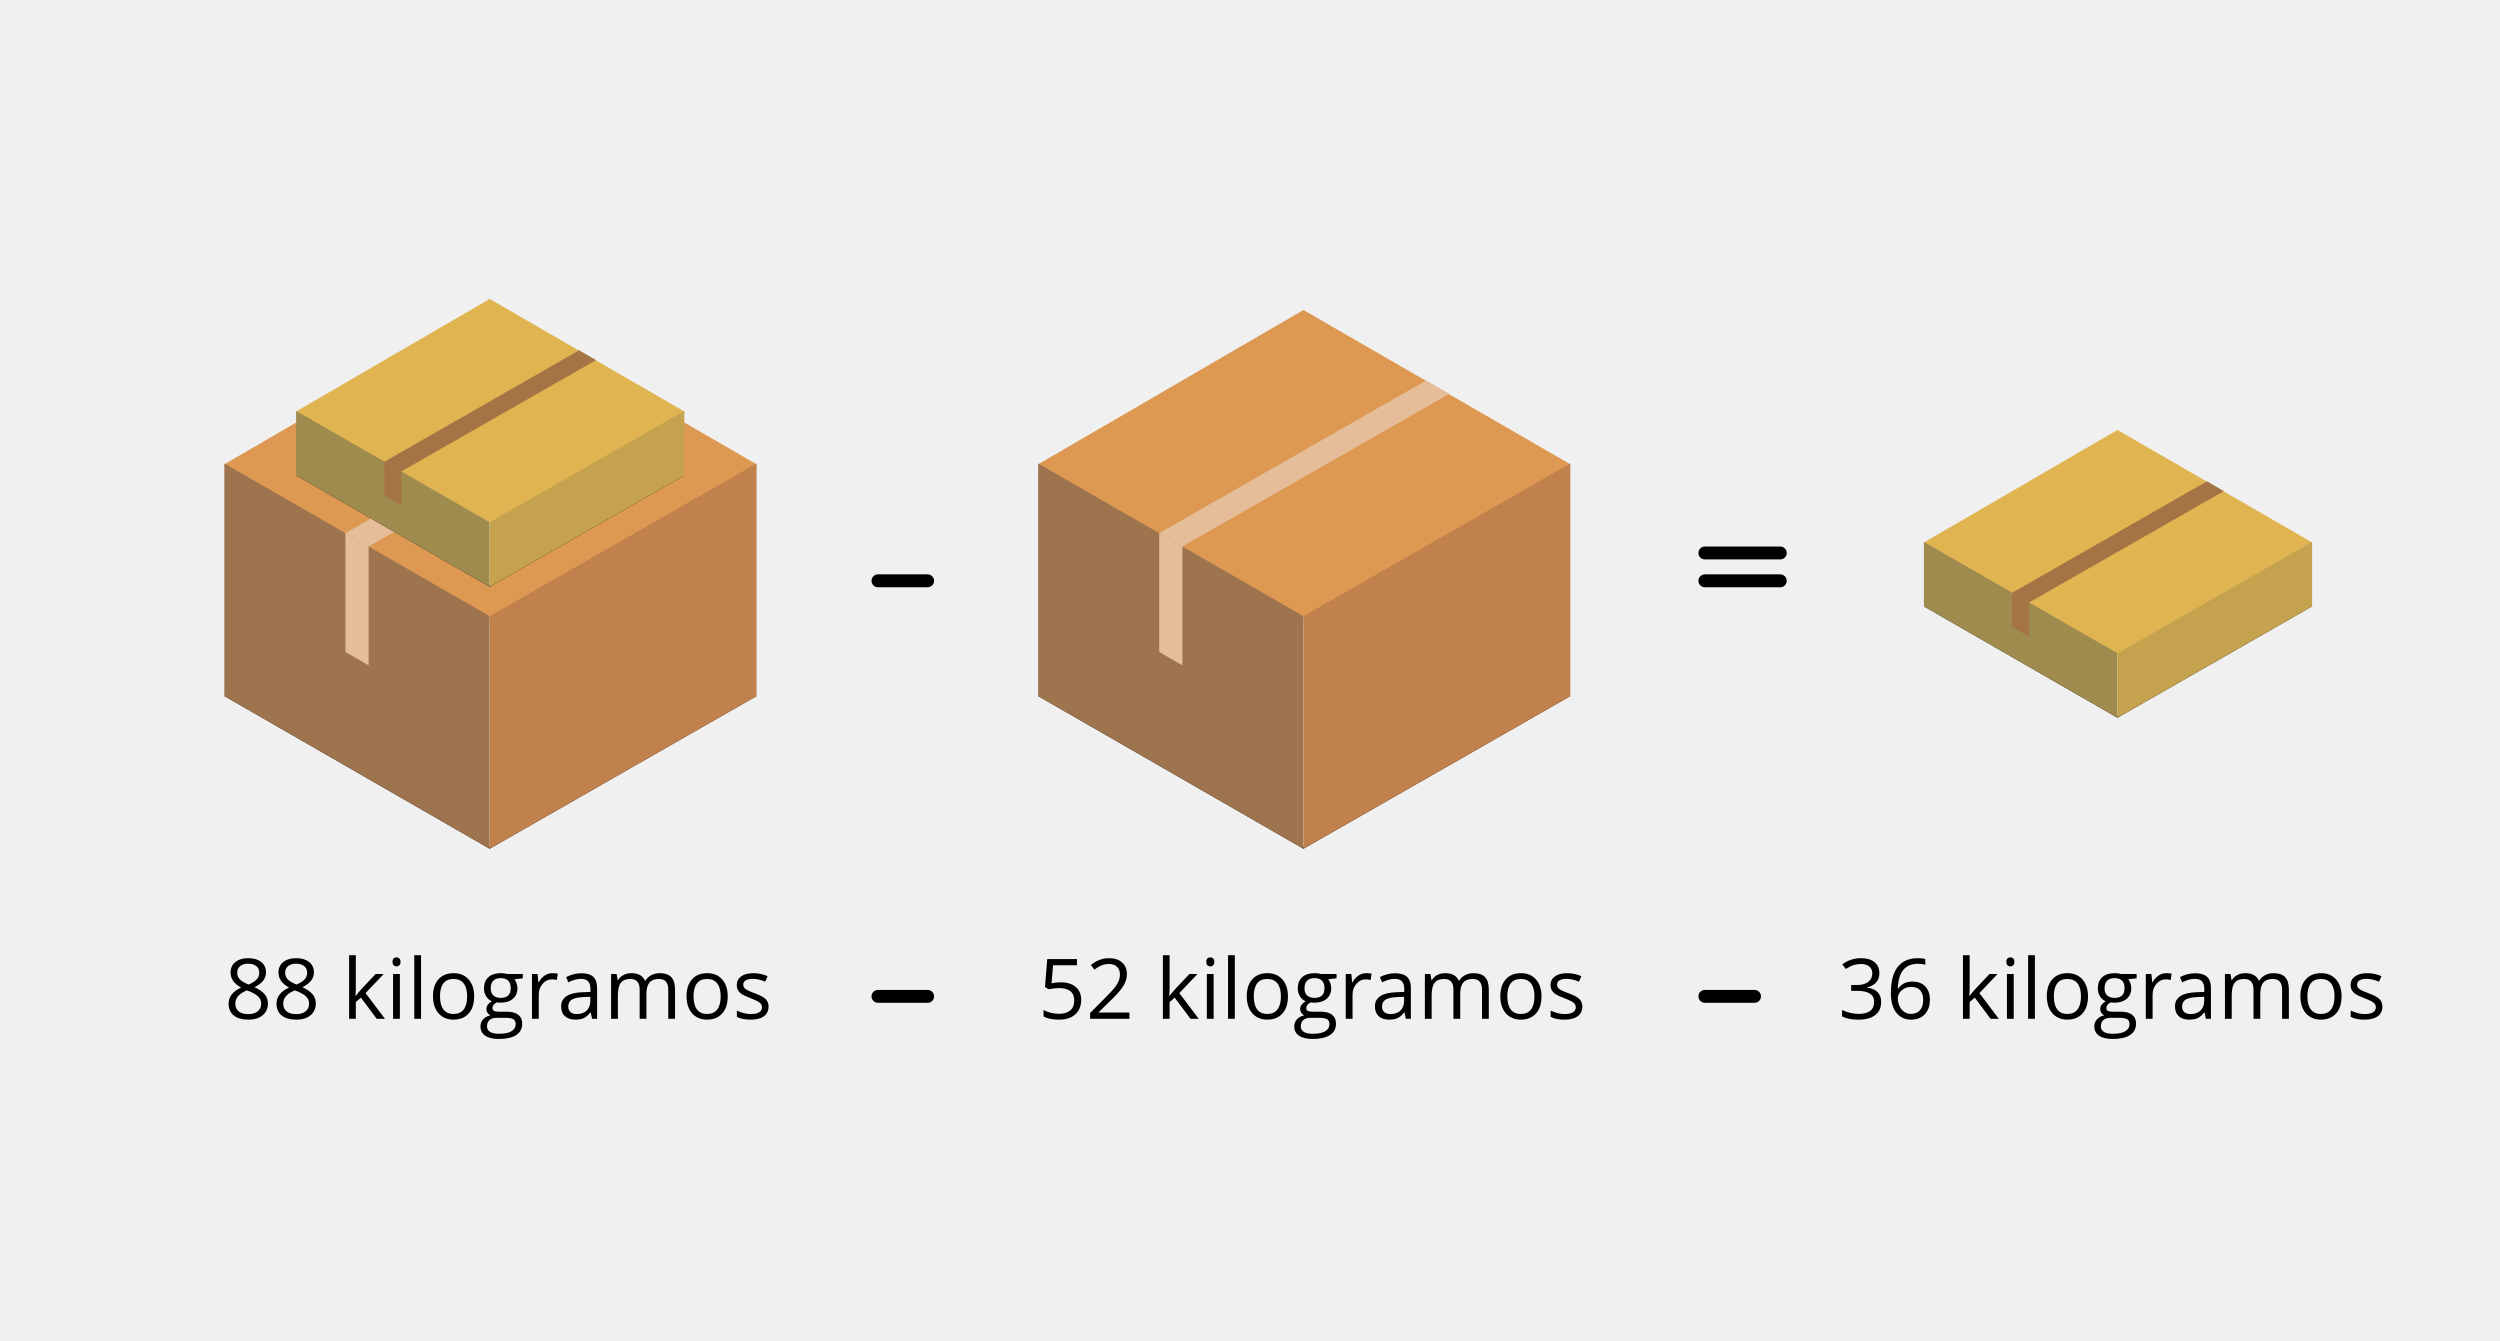
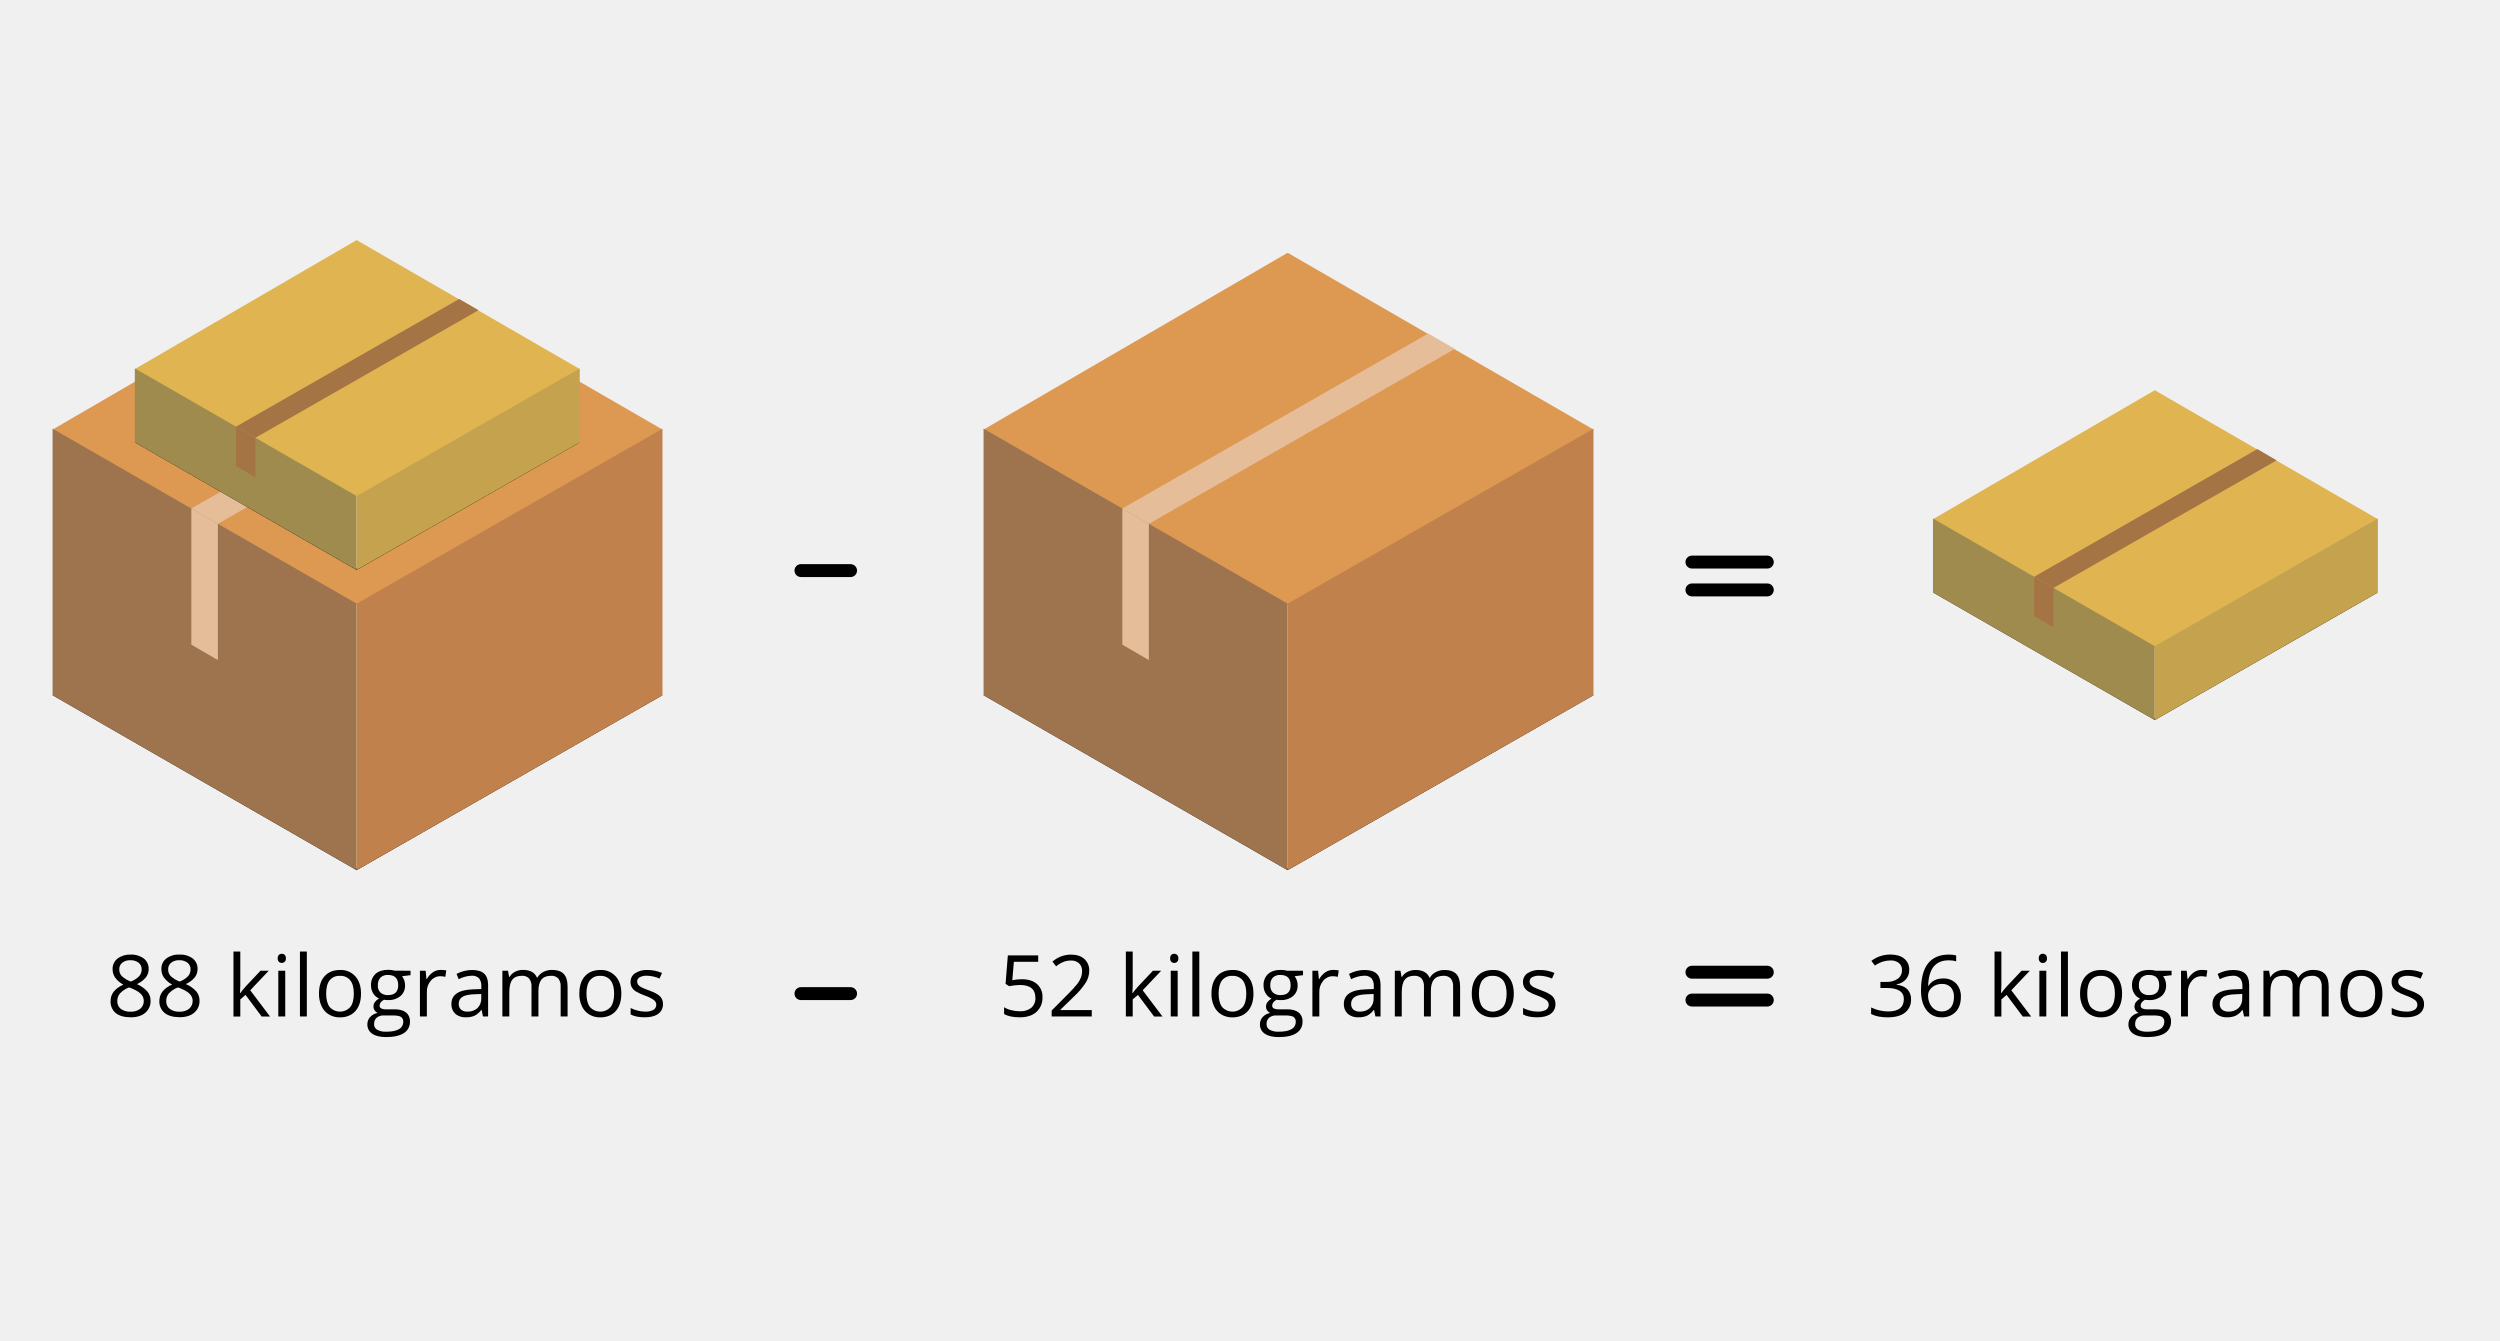
<svg xmlns="http://www.w3.org/2000/svg" id="Layer_2" data-name="Layer 2" viewBox="0 0 1492 800">
  <defs>
-     <style>.cls-1{fill:#fff;}.cls-2{fill:#dd9852;}.cls-3{fill:#9e744f;}.cls-4{fill:#c1814d;}.cls-5{fill:#e5bd98;}.cls-6{fill:#e0b451;}.cls-7{fill:#a08b4e;}.cls-8{fill:#c4a24e;}.cls-9{fill:#a57444;}.cls-10{font-size:50px;font-family:OpenSans-Regular, Open Sans;}</style>
+     <style>.cls-1{fill:#fff;}.cls-2{fill:#dd9852;}.cls-3{fill:#9e744f;}.cls-4{fill:#c1814d;}.cls-5{fill:#e5bd98;}.cls-6{fill:#e0b451;}.cls-7{fill:#a08b4e;}.cls-8{fill:#c4a24e;}.cls-9{fill:#a57444;}</style>
  </defs>
-   <polygon class="cls-1" points="134.9 415.41 295.96 325.44 450.51 415.4 292.23 505.94 134.9 415.41" />
-   <path d="M296,326l153.56,89.37-157.27,90L135.92,415.41,296,326m0-1.15L133.89,415.4l158.34,91.12L451.51,415.4,296,324.87Z" />
-   <polygon class="cls-2" points="451.51 277.08 292.23 368.2 133.89 277.08 292.23 185.02 451.51 277.08" />
-   <polygon class="cls-3" points="292.23 506.52 133.89 415.45 133.89 276.61 292.23 367.73 292.23 506.52" />
-   <polygon class="cls-4" points="292.23 506.52 451.51 415.45 451.51 276.61 292.23 367.73 292.23 506.52" />
-   <polygon class="cls-5" points="219.97 326.16 379.24 235.09 365.43 227.06 206.15 318.18 219.97 326.16" />
-   <polygon class="cls-5" points="219.97 326.16 219.97 397.11 206.15 389.09 206.15 318.18 219.97 326.16" />
-   <polygon class="cls-1" points="178.51 284.15 294.96 280.92 406.61 284.15 292.23 349.59 178.51 284.15" />
-   <path d="M294.94,281.42l109.88,3.17L292.23,349,180.29,284.6l114.65-3.18m0-1L176.72,283.7l115.5,66.46L408.41,283.7l-113.47-3.28Z" />
-   <polygon class="cls-6" points="408.4 245.56 292.23 312.03 176.72 245.56 292.23 178.41 408.4 245.56" />
-   <polygon class="cls-7" points="292.23 350.16 176.72 283.73 176.72 245.22 292.23 311.68 292.23 350.16" />
-   <polygon class="cls-8" points="292.23 350.16 408.4 283.73 408.4 245.22 292.23 311.68 292.23 350.16" />
-   <polygon class="cls-9" points="239.51 281.36 355.69 214.93 345.61 209.08 229.43 275.54 239.51 281.36" />
-   <polygon class="cls-9" points="239.51 281.36 239.51 301.91 229.43 296.06 229.43 275.54 239.51 281.36" />
-   <polygon class="cls-1" points="620.57 415.41 781.62 325.44 936.17 415.4 777.9 505.94 620.57 415.41" />
-   <path d="M781.62,326l153.55,89.37-157.27,90L621.58,415.41l160-89.39m0-1.15L619.55,415.4,777.9,506.52,937.17,415.4,781.63,324.87Z" />
-   <polygon class="cls-2" points="937.17 277.08 777.9 368.2 619.55 277.08 777.9 185.02 937.17 277.08" />
-   <polygon class="cls-3" points="777.9 506.52 619.55 415.45 619.55 276.61 777.9 367.73 777.9 506.52" />
-   <polygon class="cls-4" points="777.9 506.52 937.17 415.45 937.17 276.61 777.9 367.73 777.9 506.52" />
-   <polygon class="cls-5" points="705.64 326.16 864.91 235.09 851.09 227.06 691.82 318.18 705.64 326.16" />
-   <polygon class="cls-5" points="705.64 326.16 705.64 397.11 691.82 389.09 691.82 318.18 705.64 326.16" />
-   <polygon class="cls-1" points="1149.97 362.33 1266.42 359.1 1378.08 362.32 1263.69 427.76 1149.97 362.33" />
-   <path d="M1266.41,359.6l109.88,3.17-112.6,64.42-111.93-64.41,114.65-3.18m0-1-118.22,3.27,115.5,66.47,116.18-66.47-113.46-3.27Z" />
-   <polygon class="cls-6" points="1379.87 323.74 1263.69 390.21 1148.19 323.74 1263.69 256.59 1379.87 323.74" />
-   <polygon class="cls-7" points="1263.69 428.34 1148.19 361.91 1148.19 323.4 1263.69 389.86 1263.69 428.34" />
-   <polygon class="cls-8" points="1263.69 428.34 1379.87 361.91 1379.87 323.4 1263.69 389.86 1263.69 428.34" />
-   <polygon class="cls-9" points="1210.98 359.54 1327.16 293.11 1317.08 287.25 1200.9 353.72 1210.98 359.54" />
-   <polygon class="cls-9" points="1210.98 359.54 1210.98 380.09 1200.9 374.24 1200.9 353.72 1210.98 359.54" />
-   <text class="cls-10" transform="translate(133.89 608.04)">88 kilogramos</text>
-   <text class="cls-10" transform="translate(619.55 608.04)">52 kilogramos</text>
-   <text class="cls-10" transform="translate(1097.03 608.04)">36 kilogramos</text>
-   <rect x="520.13" y="342.78" width="37.33" height="7.7" rx="3.85" ry="3.85" />
-   <rect x="520.13" y="590.78" width="37.33" height="7.7" rx="3.85" ry="3.85" />
-   <rect x="1013.62" y="342.78" width="52.7" height="7.7" rx="3.85" ry="3.85" />
-   <rect x="1013.62" y="590.78" width="37.33" height="7.7" rx="3.85" ry="3.85" />
-   <rect x="1013.62" y="326.16" width="52.7" height="7.7" rx="3.85" ry="3.85" />
+   <polygon class="cls-1" points="32.38 414.9 217.11 311.71 394.38 414.89 212.85 518.75 32.38 414.9" />
+   <path d="M217.11,312.29l176.27,102.6L212.85,518.17,33.4,414.91,217.11,312.29m0-1.15L31.37,414.9,212.84,519.32,395.38,414.9,217.12,311.14Z" />
+   <polygon class="cls-2" points="395.38 256.37 212.84 360.8 31.37 256.37 212.84 150.86 395.38 256.37" />
+   <polygon class="cls-3" points="212.84 519.32 31.37 414.95 31.37 255.83 212.84 360.26 212.84 519.32" />
+   <polygon class="cls-4" points="212.84 519.32 395.38 414.95 395.38 255.83 212.84 360.26 212.84 519.32" />
+   <polygon class="cls-5" points="130.02 312.62 312.56 208.24 296.73 199.04 114.19 303.47 130.02 312.62" />
+   <polygon class="cls-5" points="130.02 312.62 130.02 393.94 114.19 384.74 114.19 303.47 130.02 312.62" />
+   <polygon class="cls-1" points="82.24 264.4 215.97 260.7 344.2 264.4 212.84 339.55 82.24 264.4" />
+   <path d="M216,261.2l126.46,3.65L212.84,339,84,264.85,216,261.2m0-1L80.46,264l132.37,76.18L346,264,216,260.2Z" />
+   <polygon class="cls-6" points="345.99 220.25 212.83 296.42 80.46 220.25 212.83 143.28 345.99 220.25" />
+   <polygon class="cls-7" points="212.83 340.13 80.46 263.99 80.46 219.85 212.83 296.03 212.83 340.13" />
+   <polygon class="cls-8" points="212.83 340.13 345.99 263.99 345.99 219.85 212.83 296.03 212.83 340.13" />
+   <polygon class="cls-9" points="152.42 261.28 285.57 185.14 274.02 178.43 140.87 254.61 152.42 261.28" />
+   <polygon class="cls-9" points="152.42 261.28 152.42 284.83 140.87 278.12 140.87 254.61 152.42 261.28" />
+   <polygon class="cls-1" points="588 414.9 772.73 311.71 950 414.89 768.46 518.75 588 414.9" />
+   <path d="M772.72,312.29,949,414.89,768.46,518.17,589,414.91,772.72,312.29m0-1.15L587,414.9,768.46,519.32,951,414.9,772.73,311.14Z" />
+   <polygon class="cls-2" points="951 256.37 768.46 360.8 586.98 256.37 768.46 150.86 951 256.37" />
+   <polygon class="cls-3" points="768.46 519.32 586.98 414.95 586.98 255.83 768.46 360.26 768.46 519.32" />
+   <polygon class="cls-4" points="768.46 519.32 951 414.95 951 255.83 768.46 360.26 768.46 519.32" />
+   <polygon class="cls-5" points="685.64 312.62 868.18 208.24 852.34 199.04 669.8 303.47 685.64 312.62" />
+   <polygon class="cls-5" points="685.64 312.62 685.64 393.94 669.8 384.74 669.8 303.47 685.64 312.62" />
+   <polygon class="cls-1" points="1155.37 354 1289.09 350.3 1417.33 354 1285.96 429.15 1155.37 354" />
+   <path d="M1289.08,350.8l126.45,3.65L1286,428.57l-128.8-74.12,131.92-3.65m0-1-135.49,3.76L1286,429.72l133.16-76.17-130-3.76Z" />
+   <polygon class="cls-6" points="1419.12 309.85 1285.96 386.02 1153.59 309.85 1285.96 232.88 1419.12 309.85" />
+   <polygon class="cls-7" points="1285.96 429.73 1153.59 353.59 1153.59 309.45 1285.96 385.63 1285.96 429.73" />
+   <polygon class="cls-8" points="1285.96 429.73 1419.12 353.59 1419.12 309.45 1285.96 385.63 1285.96 429.73" />
+   <polygon class="cls-9" points="1225.55 350.87 1358.7 274.74 1347.15 268.03 1214 344.2 1225.55 350.87" />
+   <polygon class="cls-9" points="1225.55 350.87 1225.55 374.43 1214 367.72 1214 344.2 1225.55 350.87" />
+   <path d="M77.91,569.7a12.34,12.34,0,0,1,7.9,2.32,7.71,7.71,0,0,1,2.91,6.4,8,8,0,0,1-1.67,4.9,14.8,14.8,0,0,1-5.33,4A17.83,17.83,0,0,1,88,591.8a8.34,8.34,0,0,1,1.87,5.39,9.07,9.07,0,0,1-3.16,7.24q-3.17,2.7-8.67,2.7-5.82,0-9-2.55A8.78,8.78,0,0,1,66,597.34q0-6.24,7.62-9.73a14.1,14.1,0,0,1-4.93-4.2,8.88,8.88,0,0,1-1.5-5,7.7,7.7,0,0,1,2.93-6.32A12.18,12.18,0,0,1,77.91,569.7ZM70,597.44a5.66,5.66,0,0,0,2.08,4.66A9.12,9.12,0,0,0,78,603.77,8.68,8.68,0,0,0,83.74,602a5.91,5.91,0,0,0,2.07-4.78,5.8,5.8,0,0,0-2-4.29c-1.29-1.26-3.55-2.47-6.77-3.65a14.81,14.81,0,0,0-5.38,3.52A6.85,6.85,0,0,0,70,597.44Zm7.82-24.38a7.32,7.32,0,0,0-4.88,1.5,4.93,4.93,0,0,0-1.77,4,5.72,5.72,0,0,0,1.47,3.94,15.36,15.36,0,0,0,5.43,3.28,13.42,13.42,0,0,0,5-3.21,5.94,5.94,0,0,0,1.48-4,4.91,4.91,0,0,0-1.8-4A7.65,7.65,0,0,0,77.86,573.06Z" />
+   <path d="M107.07,569.7A12.34,12.34,0,0,1,115,572a7.71,7.71,0,0,1,2.91,6.4,8,8,0,0,1-1.67,4.9,14.8,14.8,0,0,1-5.33,4,17.83,17.83,0,0,1,6.3,4.44,8.34,8.34,0,0,1,1.87,5.39,9,9,0,0,1-3.16,7.24q-3.17,2.7-8.67,2.7-5.82,0-9-2.55a8.78,8.78,0,0,1-3.14-7.24q0-6.24,7.62-9.73a14.1,14.1,0,0,1-4.93-4.2,8.88,8.88,0,0,1-1.5-5,7.7,7.7,0,0,1,2.93-6.32A12.18,12.18,0,0,1,107.07,569.7ZM99.2,597.44a5.66,5.66,0,0,0,2.08,4.66,9.12,9.12,0,0,0,5.84,1.67A8.68,8.68,0,0,0,112.9,602a5.91,5.91,0,0,0,2.07-4.78,5.8,5.8,0,0,0-2-4.29c-1.29-1.26-3.55-2.47-6.77-3.65a14.81,14.81,0,0,0-5.38,3.52A6.85,6.85,0,0,0,99.2,597.44ZM107,573.06a7.32,7.32,0,0,0-4.88,1.5,4.93,4.93,0,0,0-1.77,4,5.72,5.72,0,0,0,1.47,3.94,15.36,15.36,0,0,0,5.43,3.28,13.42,13.42,0,0,0,5-3.21,5.94,5.94,0,0,0,1.48-4,4.91,4.91,0,0,0-1.8-4A7.65,7.65,0,0,0,107,573.06Z" />
+   <path d="M143.4,592.66a50.51,50.51,0,0,1,3.27-4l8.81-9.34h4.91L149.33,591l11.83,15.66h-5l-9.63-12.9-3.12,2.69v10.21h-4.08V567.88h4.08v20.55c0,.91-.06,2.32-.19,4.23Z" />
+   <path d="M165.74,571.94a2.74,2.74,0,0,1,.7-2.08,2.57,2.57,0,0,1,3.46,0,2.67,2.67,0,0,1,.72,2.06,2.75,2.75,0,0,1-.72,2.08,2.51,2.51,0,0,1-3.46,0A2.78,2.78,0,0,1,165.74,571.94Zm4.48,34.69h-4.13V579.34h4.13Z" />
+   <path d="M183.12,606.63H179V567.88h4.13Z" />
+   <path d="M215.45,593q0,6.67-3.37,10.42t-9.28,3.75a12.26,12.26,0,0,1-6.5-1.72,11.27,11.27,0,0,1-4.38-4.93,17,17,0,0,1-1.55-7.52q0-6.68,3.34-10.4t9.26-3.72a11.54,11.54,0,0,1,9.1,3.81Q215.45,586.46,215.45,593Zm-20.8,0c0,3.49.7,6.14,2.1,8a8.29,8.29,0,0,0,12.31,0q2.1-2.73,2.1-8t-2.1-7.91a7.38,7.38,0,0,0-6.21-2.7,7.28,7.28,0,0,0-6.13,2.67Q194.65,587.67,194.65,593Z" />
+   <path d="M245,579.34V582l-5.05.6a8.95,8.95,0,0,1,1.79,5.45,8,8,0,0,1-2.74,6.4,11,11,0,0,1-7.52,2.39,12.79,12.79,0,0,1-2.29-.19q-2.64,1.39-2.64,3.51a1.76,1.76,0,0,0,.92,1.65,6.67,6.67,0,0,0,3.16.54h4.83q4.44,0,6.81,1.87a6.46,6.46,0,0,1,2.38,5.42,7.74,7.74,0,0,1-3.63,6.91q-3.65,2.38-10.61,2.38-5.35,0-8.26-2a6.44,6.44,0,0,1-2.9-5.63,6.27,6.27,0,0,1,1.6-4.3,8,8,0,0,1,4.48-2.47A4.43,4.43,0,0,1,223.6,603a3.91,3.91,0,0,1-.71-2.32,4.41,4.41,0,0,1,.8-2.61,8.34,8.34,0,0,1,2.52-2.17,7.31,7.31,0,0,1-3.45-3,8.71,8.71,0,0,1-1.34-4.78,8.84,8.84,0,0,1,2.69-6.91q2.7-2.43,7.62-2.43a13.89,13.89,0,0,1,3.86.5Zm-21.76,31.87a3.7,3.7,0,0,0,1.86,3.36,10.26,10.26,0,0,0,5.36,1.15q5.2,0,7.71-1.56a4.77,4.77,0,0,0,2.5-4.22,3.33,3.33,0,0,0-1.37-3.07c-.91-.58-2.63-.86-5.16-.86h-4.95a6.58,6.58,0,0,0-4.39,1.34A4.83,4.83,0,0,0,223.27,611.21Zm2.24-23.13a5.55,5.55,0,0,0,1.62,4.33,6.45,6.45,0,0,0,4.5,1.47c4,0,6.05-2,6.05-5.88q0-6.15-6.12-6.15a6.08,6.08,0,0,0-4.48,1.57A6.31,6.31,0,0,0,225.51,588.08Z" />
+   <path d="M263.08,578.84a16.19,16.19,0,0,1,3.27.3l-.58,3.83a13.88,13.88,0,0,0-3-.37,7.29,7.29,0,0,0-5.67,2.69,9.8,9.8,0,0,0-2.35,6.7v14.64h-4.14V579.34h3.42l.47,5h.2a12.07,12.07,0,0,1,3.66-4.11A8.27,8.27,0,0,1,263.08,578.84Z" />
+   <path d="M288.24,606.63l-.82-3.88h-.2a11.54,11.54,0,0,1-4.08,3.47,12.31,12.31,0,0,1-5.06.91,9.16,9.16,0,0,1-6.37-2.09,7.66,7.66,0,0,1-2.3-5.95q0-8.28,13.22-8.67l4.63-.15v-1.69a7,7,0,0,0-1.38-4.75,5.68,5.68,0,0,0-4.42-1.53,18.12,18.12,0,0,0-7.72,2.09l-1.27-3.16a19.82,19.82,0,0,1,4.42-1.72,19.43,19.43,0,0,1,4.82-.62q4.89,0,7.24,2.17c1.56,1.44,2.35,3.76,2.35,6.94v18.63Zm-9.34-2.91A8.39,8.39,0,0,0,285,601.6a7.84,7.84,0,0,0,2.21-5.93v-2.46l-4.14.17q-4.92.18-7.11,1.53a4.64,4.64,0,0,0-2.18,4.22,4.29,4.29,0,0,0,1.36,3.42A5.63,5.63,0,0,0,278.9,603.72Z" />
+   <path d="M334.6,606.63V588.88a7.38,7.38,0,0,0-1.39-4.9,5.42,5.42,0,0,0-4.33-1.63q-3.87,0-5.71,2.22c-1.22,1.47-1.84,3.75-1.84,6.82v15.24H317.2V588.88a7.38,7.38,0,0,0-1.4-4.9,5.45,5.45,0,0,0-4.36-1.63c-2.59,0-4.48.78-5.69,2.33s-1.8,4.1-1.8,7.63v14.32h-4.13V579.34h3.36l.67,3.73h.2a8.19,8.19,0,0,1,3.3-3.11,10.05,10.05,0,0,1,4.77-1.12q6.39,0,8.36,4.63h.2a8.84,8.84,0,0,1,3.54-3.39,11,11,0,0,1,5.28-1.24q4.63,0,6.93,2.38t2.31,7.61v17.8Z" />
+   <path d="M370.81,593q0,6.67-3.36,10.42t-9.29,3.75a12.28,12.28,0,0,1-6.5-1.72,11.33,11.33,0,0,1-4.38-4.93,17.17,17.17,0,0,1-1.54-7.52q0-6.68,3.33-10.4c2.23-2.48,5.31-3.72,9.27-3.72a11.55,11.55,0,0,1,9.1,3.81Q370.82,586.46,370.81,593ZM350,593c0,3.49.7,6.14,2.09,8a8.29,8.29,0,0,0,12.31,0q2.11-2.73,2.11-8t-2.11-7.91a7.38,7.38,0,0,0-6.21-2.7,7.26,7.26,0,0,0-6.12,2.67Q350,587.67,350,593Z" />
+   <path d="M395.67,599.19a6.85,6.85,0,0,1-2.84,5.87c-1.9,1.38-4.55,2.07-8,2.07q-5.43,0-8.47-1.72v-3.83a20.6,20.6,0,0,0,4.22,1.56,17.25,17.25,0,0,0,4.35.58,9.83,9.83,0,0,0,5-1,3.55,3.55,0,0,0,.36-5.87,21.59,21.59,0,0,0-5.39-2.68,29.2,29.2,0,0,1-5.42-2.48,7.28,7.28,0,0,1-2.39-2.4,6.31,6.31,0,0,1-.78-3.21,6.12,6.12,0,0,1,2.71-5.27,12.63,12.63,0,0,1,7.45-1.93,21.82,21.82,0,0,1,8.61,1.79L393.62,584a19.94,19.94,0,0,0-7.44-1.69,8.58,8.58,0,0,0-4.43.92,2.85,2.85,0,0,0-1.5,2.54,3.12,3.12,0,0,0,.56,1.87,5.51,5.51,0,0,0,1.81,1.47,40.83,40.83,0,0,0,4.78,2c3.24,1.18,5.42,2.36,6.56,3.56A6.27,6.27,0,0,1,395.67,599.19Z" />
+   <path d="M609.85,584.39c3.84,0,6.85,1,9,2.86a9.77,9.77,0,0,1,3.3,7.8,11.3,11.3,0,0,1-3.59,8.87q-3.6,3.21-9.93,3.21-6.15,0-9.39-2v-4a14.46,14.46,0,0,0,4.34,1.75,21,21,0,0,0,5.1.64,10.19,10.19,0,0,0,6.81-2.07,7.41,7.41,0,0,0,2.43-6q0-7.62-9.34-7.62a37.21,37.21,0,0,0-6.32.72l-2.14-1.37,1.36-17h18.11V574H605.07L604.15,585A28.42,28.42,0,0,1,609.85,584.39Z" />
+   <path d="M651.56,606.63H627.63v-3.56l9.59-9.64a70.79,70.79,0,0,0,5.78-6.32,16.2,16.2,0,0,0,2.09-3.69,10.63,10.63,0,0,0,.7-3.86,6.13,6.13,0,0,0-1.77-4.62,6.82,6.82,0,0,0-4.91-1.7,12.25,12.25,0,0,0-4.29.75,16.81,16.81,0,0,0-4.52,2.71l-2.2-2.81a16.81,16.81,0,0,1,11-4.19q5.13,0,8.05,2.63a9,9,0,0,1,2.91,7.06,13.69,13.69,0,0,1-1.94,6.85,43.58,43.58,0,0,1-7.27,8.56l-8,7.8v.2h18.72Z" />
+   <path d="M676,592.66a47.82,47.82,0,0,1,3.26-4l8.82-9.34H693L681.94,591l11.83,15.66h-5l-9.64-12.9L676,596.42v10.21h-4.09V567.88H676v20.55c0,.91-.07,2.32-.2,4.23Z" />
+   <path d="M698.36,571.94a2.77,2.77,0,0,1,.69-2.08,2.46,2.46,0,0,1,1.75-.66,2.42,2.42,0,0,1,1.71.68,2.64,2.64,0,0,1,.73,2.06,2.7,2.7,0,0,1-.73,2.08,2.51,2.51,0,0,1-3.46,0A2.81,2.81,0,0,1,698.36,571.94Zm4.48,34.69H698.7V579.34h4.14Z" />
+   <path d="M715.74,606.63H711.6V567.88h4.14Z" />
+   <path d="M748.06,593q0,6.67-3.36,10.42t-9.29,3.75a12.26,12.26,0,0,1-6.5-1.72,11.33,11.33,0,0,1-4.38-4.93A17.17,17.17,0,0,1,723,593q0-6.68,3.34-10.4t9.26-3.72a11.56,11.56,0,0,1,9.11,3.81Q748.07,586.46,748.06,593Zm-20.79,0c0,3.49.69,6.14,2.09,8a8.29,8.29,0,0,0,12.31,0q2.12-2.73,2.11-8c0-3.47-.7-6.1-2.11-7.91a7.38,7.38,0,0,0-6.21-2.7,7.28,7.28,0,0,0-6.13,2.67Q727.28,587.67,727.27,593Z" />
+   <path d="M777.64,579.34V582l-5,.6a8.95,8.95,0,0,1,1.79,5.45,8.08,8.08,0,0,1-2.74,6.41,11.05,11.05,0,0,1-7.52,2.39,12.76,12.76,0,0,1-2.29-.2q-2.64,1.39-2.64,3.51a1.78,1.78,0,0,0,.92,1.65,6.72,6.72,0,0,0,3.17.54h4.83q4.42,0,6.81,1.87a6.48,6.48,0,0,1,2.37,5.42,7.76,7.76,0,0,1-3.63,6.92q-3.63,2.37-10.61,2.37-5.35,0-8.25-2a6.43,6.43,0,0,1-2.91-5.63,6.31,6.31,0,0,1,1.6-4.3,8,8,0,0,1,4.48-2.47,4.26,4.26,0,0,1-1.75-1.47,3.84,3.84,0,0,1-.71-2.31,4.41,4.41,0,0,1,.79-2.62,8.34,8.34,0,0,1,2.52-2.17,7.4,7.4,0,0,1-3.45-3,8.68,8.68,0,0,1-1.33-4.78,8.81,8.81,0,0,1,2.69-6.91q2.68-2.43,7.62-2.43a14,14,0,0,1,3.86.5Zm-21.76,31.87a3.71,3.71,0,0,0,1.87,3.37,10.33,10.33,0,0,0,5.35,1.14q5.21,0,7.71-1.55a4.77,4.77,0,0,0,2.5-4.23,3.34,3.34,0,0,0-1.37-3.07q-1.37-.86-5.15-.86h-5a6.55,6.55,0,0,0-4.38,1.34A4.81,4.81,0,0,0,755.88,611.21Zm2.24-23.13a5.55,5.55,0,0,0,1.62,4.33,6.46,6.46,0,0,0,4.51,1.47q6,0,6-5.88,0-6.15-6.13-6.15a6.09,6.09,0,0,0-4.48,1.57A6.31,6.31,0,0,0,758.12,588.08Z" />
+   <path d="M795.7,578.84a16.08,16.08,0,0,1,3.26.3l-.57,3.83a14.72,14.72,0,0,0-3-.37,7.29,7.29,0,0,0-5.67,2.69,9.85,9.85,0,0,0-2.35,6.7v14.64h-4.13V579.34h3.41l.47,5h.2a11.94,11.94,0,0,1,3.66-4.1A8.21,8.21,0,0,1,795.7,578.84Z" />
+   <path d="M820.85,606.63l-.82-3.88h-.2a11.42,11.42,0,0,1-4.07,3.47,12.39,12.39,0,0,1-5.07.91,9.11,9.11,0,0,1-6.36-2.09,7.63,7.63,0,0,1-2.31-5.95q0-8.26,13.23-8.67l4.63-.15v-1.69a7,7,0,0,0-1.38-4.75,5.69,5.69,0,0,0-4.42-1.53,18,18,0,0,0-7.72,2.09l-1.27-3.16a19.79,19.79,0,0,1,9.24-2.34q4.88,0,7.23,2.17c1.57,1.44,2.35,3.76,2.35,6.94v18.63Zm-9.34-2.91a8.42,8.42,0,0,0,6.07-2.12,7.87,7.87,0,0,0,2.2-5.93v-2.46l-4.13.17q-4.93.18-7.11,1.54a4.6,4.6,0,0,0-2.18,4.22,4.27,4.27,0,0,0,1.35,3.41A5.65,5.65,0,0,0,811.51,603.72Z" />
+   <path d="M867.22,606.63V588.88a7.38,7.38,0,0,0-1.4-4.9,5.41,5.41,0,0,0-4.33-1.63q-3.86,0-5.7,2.22t-1.85,6.82v15.24h-4.13V588.88a7.38,7.38,0,0,0-1.39-4.9,5.46,5.46,0,0,0-4.36-1.63q-3.88,0-5.69,2.33c-1.21,1.55-1.81,4.1-1.81,7.63v14.32h-4.13V579.34h3.36l.67,3.73h.2A8.19,8.19,0,0,1,840,580a10.05,10.05,0,0,1,4.77-1.12q6.4,0,8.37,4.63h.2a8.66,8.66,0,0,1,3.53-3.38,11,11,0,0,1,5.28-1.25q4.64,0,6.94,2.38t2.3,7.61v17.8Z" />
+   <path d="M903.43,593q0,6.67-3.37,10.42t-9.28,3.75a12.23,12.23,0,0,1-6.5-1.72,11.29,11.29,0,0,1-4.39-4.93,17.17,17.17,0,0,1-1.54-7.52q0-6.68,3.34-10.4t9.26-3.72a11.54,11.54,0,0,1,9.1,3.81Q903.43,586.46,903.43,593Zm-20.8,0c0,3.49.7,6.14,2.09,8a8.3,8.3,0,0,0,12.32,0q2.1-2.73,2.1-8c0-3.47-.7-6.1-2.1-7.91a7.41,7.41,0,0,0-6.21-2.7A7.28,7.28,0,0,0,884.7,585Q882.63,587.67,882.63,593Z" />
+   <path d="M928.28,599.19a6.82,6.82,0,0,1-2.84,5.87q-2.84,2.07-8,2.07-5.43,0-8.47-1.72v-3.83a21.31,21.31,0,0,0,4.23,1.57,17.68,17.68,0,0,0,4.34.57,9.83,9.83,0,0,0,5-1,3.55,3.55,0,0,0,.36-5.87,21.59,21.59,0,0,0-5.39-2.68,29.52,29.52,0,0,1-5.42-2.48,7.38,7.38,0,0,1-2.39-2.4,6.31,6.31,0,0,1-.78-3.21,6.12,6.12,0,0,1,2.71-5.27,12.65,12.65,0,0,1,7.45-1.93,21.9,21.9,0,0,1,8.62,1.79L926.24,584a19.78,19.78,0,0,0-7.45-1.7,8.58,8.58,0,0,0-4.43.92,2.85,2.85,0,0,0-1.5,2.54,3.12,3.12,0,0,0,.56,1.87,5.5,5.5,0,0,0,1.81,1.47,39.12,39.12,0,0,0,4.78,2c3.24,1.18,5.43,2.36,6.56,3.56A6.27,6.27,0,0,1,928.28,599.19Z" />
+   <path d="M1139.43,578.79a8.24,8.24,0,0,1-2,5.7,9.78,9.78,0,0,1-5.54,3v.2q4.38.54,6.5,2.79a8.2,8.2,0,0,1,2.12,5.87,9.56,9.56,0,0,1-3.61,8q-3.62,2.8-10.26,2.8a29.89,29.89,0,0,1-5.3-.44,18.06,18.06,0,0,1-4.66-1.53v-3.93a23.83,23.83,0,0,0,10.11,2.39q9.43,0,9.43-7.4,0-6.62-10.4-6.62h-3.59V586h3.63a11,11,0,0,0,6.75-1.88,6.18,6.18,0,0,0,2.49-5.22,5.13,5.13,0,0,0-1.83-4.18,7.48,7.48,0,0,0-5-1.52,15,15,0,0,0-4.51.65,19.84,19.84,0,0,0-4.83,2.39l-2.09-2.79a17.28,17.28,0,0,1,5.16-2.78,18.87,18.87,0,0,1,6.17-1q5.3,0,8.24,2.43A8.18,8.18,0,0,1,1139.43,578.79Z" />
+   <path d="M1146.45,591.07q0-10.74,4.17-16.05T1163,569.7a16.65,16.65,0,0,1,4.43.47v3.57a14,14,0,0,0-4.38-.63q-5.85,0-8.94,3.65t-3.39,11.47h.3q2.74-4.29,8.67-4.28a10.15,10.15,0,0,1,7.73,3,11.19,11.19,0,0,1,2.83,8q0,5.68-3.1,8.93a11,11,0,0,1-8.38,3.25,10.78,10.78,0,0,1-9-4.25Q1146.45,598.64,1146.45,591.07Zm12.23,12.55a6.92,6.92,0,0,0,5.49-2.23c1.3-1.49,1.95-3.63,1.95-6.44a8.28,8.28,0,0,0-1.82-5.68,6.86,6.86,0,0,0-5.42-2.06,9.19,9.19,0,0,0-4.11.92,7.55,7.55,0,0,0-3,2.54,5.87,5.87,0,0,0-1.11,3.36,11.44,11.44,0,0,0,1,4.78,8.36,8.36,0,0,0,2.83,3.51A7,7,0,0,0,1158.68,603.62Z" />
+   <path d="M1194.41,592.66a50,50,0,0,1,3.26-4l8.82-9.34h4.9L1200.34,591l11.83,15.66h-5l-9.64-12.9-3.11,2.69v10.21h-4.08V567.88h4.08v20.55c0,.91-.07,2.32-.2,4.23Z" />
+   <path d="M1216.75,571.94a2.74,2.74,0,0,1,.7-2.08,2.42,2.42,0,0,1,1.74-.66,2.46,2.46,0,0,1,1.72.68,2.67,2.67,0,0,1,.72,2.06,2.73,2.73,0,0,1-.72,2.08,2.43,2.43,0,0,1-1.72.69,2.36,2.36,0,0,1-1.74-.69A2.77,2.77,0,0,1,1216.75,571.94Zm4.48,34.69h-4.13V579.34h4.13Z" />
+   <path d="M1234.13,606.63H1230V567.88h4.13Z" />
+   <path d="M1266.45,593q0,6.67-3.36,10.42t-9.29,3.75a12.28,12.28,0,0,1-6.5-1.72,11.33,11.33,0,0,1-4.38-4.93,17.17,17.17,0,0,1-1.54-7.52q0-6.68,3.33-10.4t9.27-3.72a11.55,11.55,0,0,1,9.1,3.81Q1266.46,586.46,1266.45,593Zm-20.79,0c0,3.49.7,6.14,2.09,8a8.3,8.3,0,0,0,12.32,0q2.1-2.73,2.1-8c0-3.47-.7-6.1-2.1-7.91a7.42,7.42,0,0,0-6.22-2.7,7.26,7.26,0,0,0-6.12,2.67Q1245.66,587.67,1245.66,593Z" />
+   <path d="M1296,579.34V582l-5.06.6a8.64,8.64,0,0,1,1.25,2.28,8.82,8.82,0,0,1,.55,3.17,8.11,8.11,0,0,1-2.74,6.41,11.09,11.09,0,0,1-7.52,2.39,12.87,12.87,0,0,1-2.3-.2q-2.64,1.39-2.64,3.51a1.77,1.77,0,0,0,.93,1.65,6.64,6.64,0,0,0,3.16.54h4.83q4.44,0,6.81,1.87a6.46,6.46,0,0,1,2.38,5.42,7.75,7.75,0,0,1-3.64,6.92q-3.63,2.37-10.61,2.37c-3.56,0-6.32-.66-8.25-2a6.44,6.44,0,0,1-2.9-5.63,6.31,6.31,0,0,1,1.59-4.3,8.07,8.07,0,0,1,4.48-2.47,4.33,4.33,0,0,1-1.75-1.47,3.9,3.9,0,0,1-.71-2.31,4.42,4.42,0,0,1,.8-2.62,8.41,8.41,0,0,1,2.51-2.17,7.4,7.4,0,0,1-3.45-3,8.68,8.68,0,0,1-1.33-4.78,8.84,8.84,0,0,1,2.69-6.91q2.69-2.43,7.62-2.43a13.94,13.94,0,0,1,3.86.5Zm-21.77,31.87a3.73,3.73,0,0,0,1.87,3.37,10.37,10.37,0,0,0,5.36,1.14q5.19,0,7.7-1.55a4.77,4.77,0,0,0,2.5-4.23,3.32,3.32,0,0,0-1.37-3.07c-.91-.57-2.63-.86-5.15-.86h-5a6.57,6.57,0,0,0-4.38,1.34A4.84,4.84,0,0,0,1274.27,611.21Zm2.24-23.13a5.55,5.55,0,0,0,1.62,4.33,6.46,6.46,0,0,0,4.51,1.47q6,0,6-5.88,0-6.15-6.12-6.15a6.1,6.1,0,0,0-4.49,1.57A6.36,6.36,0,0,0,1276.51,588.08Z" />
+   <path d="M1314.09,578.84a16.08,16.08,0,0,1,3.26.3l-.57,3.83a14.63,14.63,0,0,0-3-.37,7.27,7.27,0,0,0-5.66,2.69,9.81,9.81,0,0,0-2.36,6.7v14.64h-4.13V579.34h3.41l.48,5h.19a12.15,12.15,0,0,1,3.66-4.1A8.21,8.21,0,0,1,1314.09,578.84Z" />
+   <path d="M1339.24,606.63l-.82-3.88h-.2a11.42,11.42,0,0,1-4.07,3.47,12.33,12.33,0,0,1-5.07.91,9.15,9.15,0,0,1-6.36-2.09,7.62,7.62,0,0,1-2.3-5.95q0-8.26,13.22-8.67l4.63-.15v-1.69a7,7,0,0,0-1.38-4.75,5.68,5.68,0,0,0-4.42-1.53,18.08,18.08,0,0,0-7.72,2.09l-1.27-3.16a19.63,19.63,0,0,1,4.42-1.72,19.37,19.37,0,0,1,4.82-.62q4.88,0,7.23,2.17c1.57,1.44,2.36,3.76,2.36,6.94v18.63Zm-9.34-2.91a8.4,8.4,0,0,0,6.07-2.12,7.83,7.83,0,0,0,2.2-5.93v-2.46l-4.13.17q-4.93.18-7.11,1.54a4.62,4.62,0,0,0-2.18,4.22,4.25,4.25,0,0,0,1.36,3.41A5.62,5.62,0,0,0,1329.9,603.72Z" />
+   <path d="M1385.61,606.63V588.88a7.38,7.38,0,0,0-1.39-4.9,5.43,5.43,0,0,0-4.34-1.63q-3.86,0-5.7,2.22t-1.84,6.82v15.24h-4.13V588.88a7.38,7.38,0,0,0-1.4-4.9,5.45,5.45,0,0,0-4.36-1.63c-2.59,0-4.48.78-5.69,2.33s-1.8,4.1-1.8,7.63v14.32h-4.14V579.34h3.36l.68,3.73h.2a8.19,8.19,0,0,1,3.3-3.11,10.05,10.05,0,0,1,4.77-1.12q6.39,0,8.36,4.63h.2a8.62,8.62,0,0,1,3.54-3.38,11,11,0,0,1,5.28-1.25c3.08,0,5.4.79,6.93,2.38s2.31,4.12,2.31,7.61v17.8Z" />
+   <path d="M1421.82,593q0,6.67-3.36,10.42t-9.29,3.75a12.26,12.26,0,0,1-6.5-1.72,11.33,11.33,0,0,1-4.38-4.93,17.17,17.17,0,0,1-1.55-7.52q0-6.68,3.34-10.4t9.26-3.72a11.56,11.56,0,0,1,9.11,3.81Q1421.81,586.46,1421.82,593ZM1401,593c0,3.49.69,6.14,2.09,8a8.29,8.29,0,0,0,12.31,0c1.4-1.82,2.11-4.48,2.11-8s-.71-6.1-2.11-7.91a7.38,7.38,0,0,0-6.21-2.7,7.28,7.28,0,0,0-6.13,2.67C1401.71,586.79,1401,589.44,1401,593Z" />
+   <path d="M1446.67,599.19a6.8,6.8,0,0,1-2.84,5.87q-2.83,2.07-8,2.07-5.43,0-8.46-1.72v-3.83a21.22,21.22,0,0,0,4.22,1.57,17.68,17.68,0,0,0,4.34.57,9.83,9.83,0,0,0,5-1,3.54,3.54,0,0,0,.36-5.87,21.41,21.41,0,0,0-5.39-2.68,29,29,0,0,1-5.41-2.48,7.28,7.28,0,0,1-2.39-2.4,6.21,6.21,0,0,1-.79-3.21,6.13,6.13,0,0,1,2.72-5.27,12.61,12.61,0,0,1,7.44-1.93,21.9,21.9,0,0,1,8.62,1.79l-1.47,3.37a19.78,19.78,0,0,0-7.45-1.7,8.61,8.61,0,0,0-4.43.92,2.84,2.84,0,0,0-1.49,2.54,3,3,0,0,0,.56,1.87,5.34,5.34,0,0,0,1.8,1.47,39.85,39.85,0,0,0,4.78,2c3.24,1.18,5.43,2.36,6.57,3.56A6.3,6.3,0,0,1,1446.67,599.19Z" />
+   <rect x="474.15" y="336.68" width="37.33" height="7.7" rx="3.85" ry="3.85" />
+   <rect x="474.15" y="589.14" width="37.33" height="7.7" rx="3.85" ry="3.85" />
+   <rect x="1005.89" y="348.22" width="52.7" height="7.7" rx="3.85" ry="3.85" />
+   <rect x="1005.89" y="331.6" width="52.7" height="7.7" rx="3.85" ry="3.85" />
+   <rect x="1005.89" y="592.99" width="52.7" height="7.7" rx="3.85" ry="3.85" />
+   <rect x="1005.89" y="576.37" width="52.7" height="7.7" rx="3.85" ry="3.85" />
</svg>
